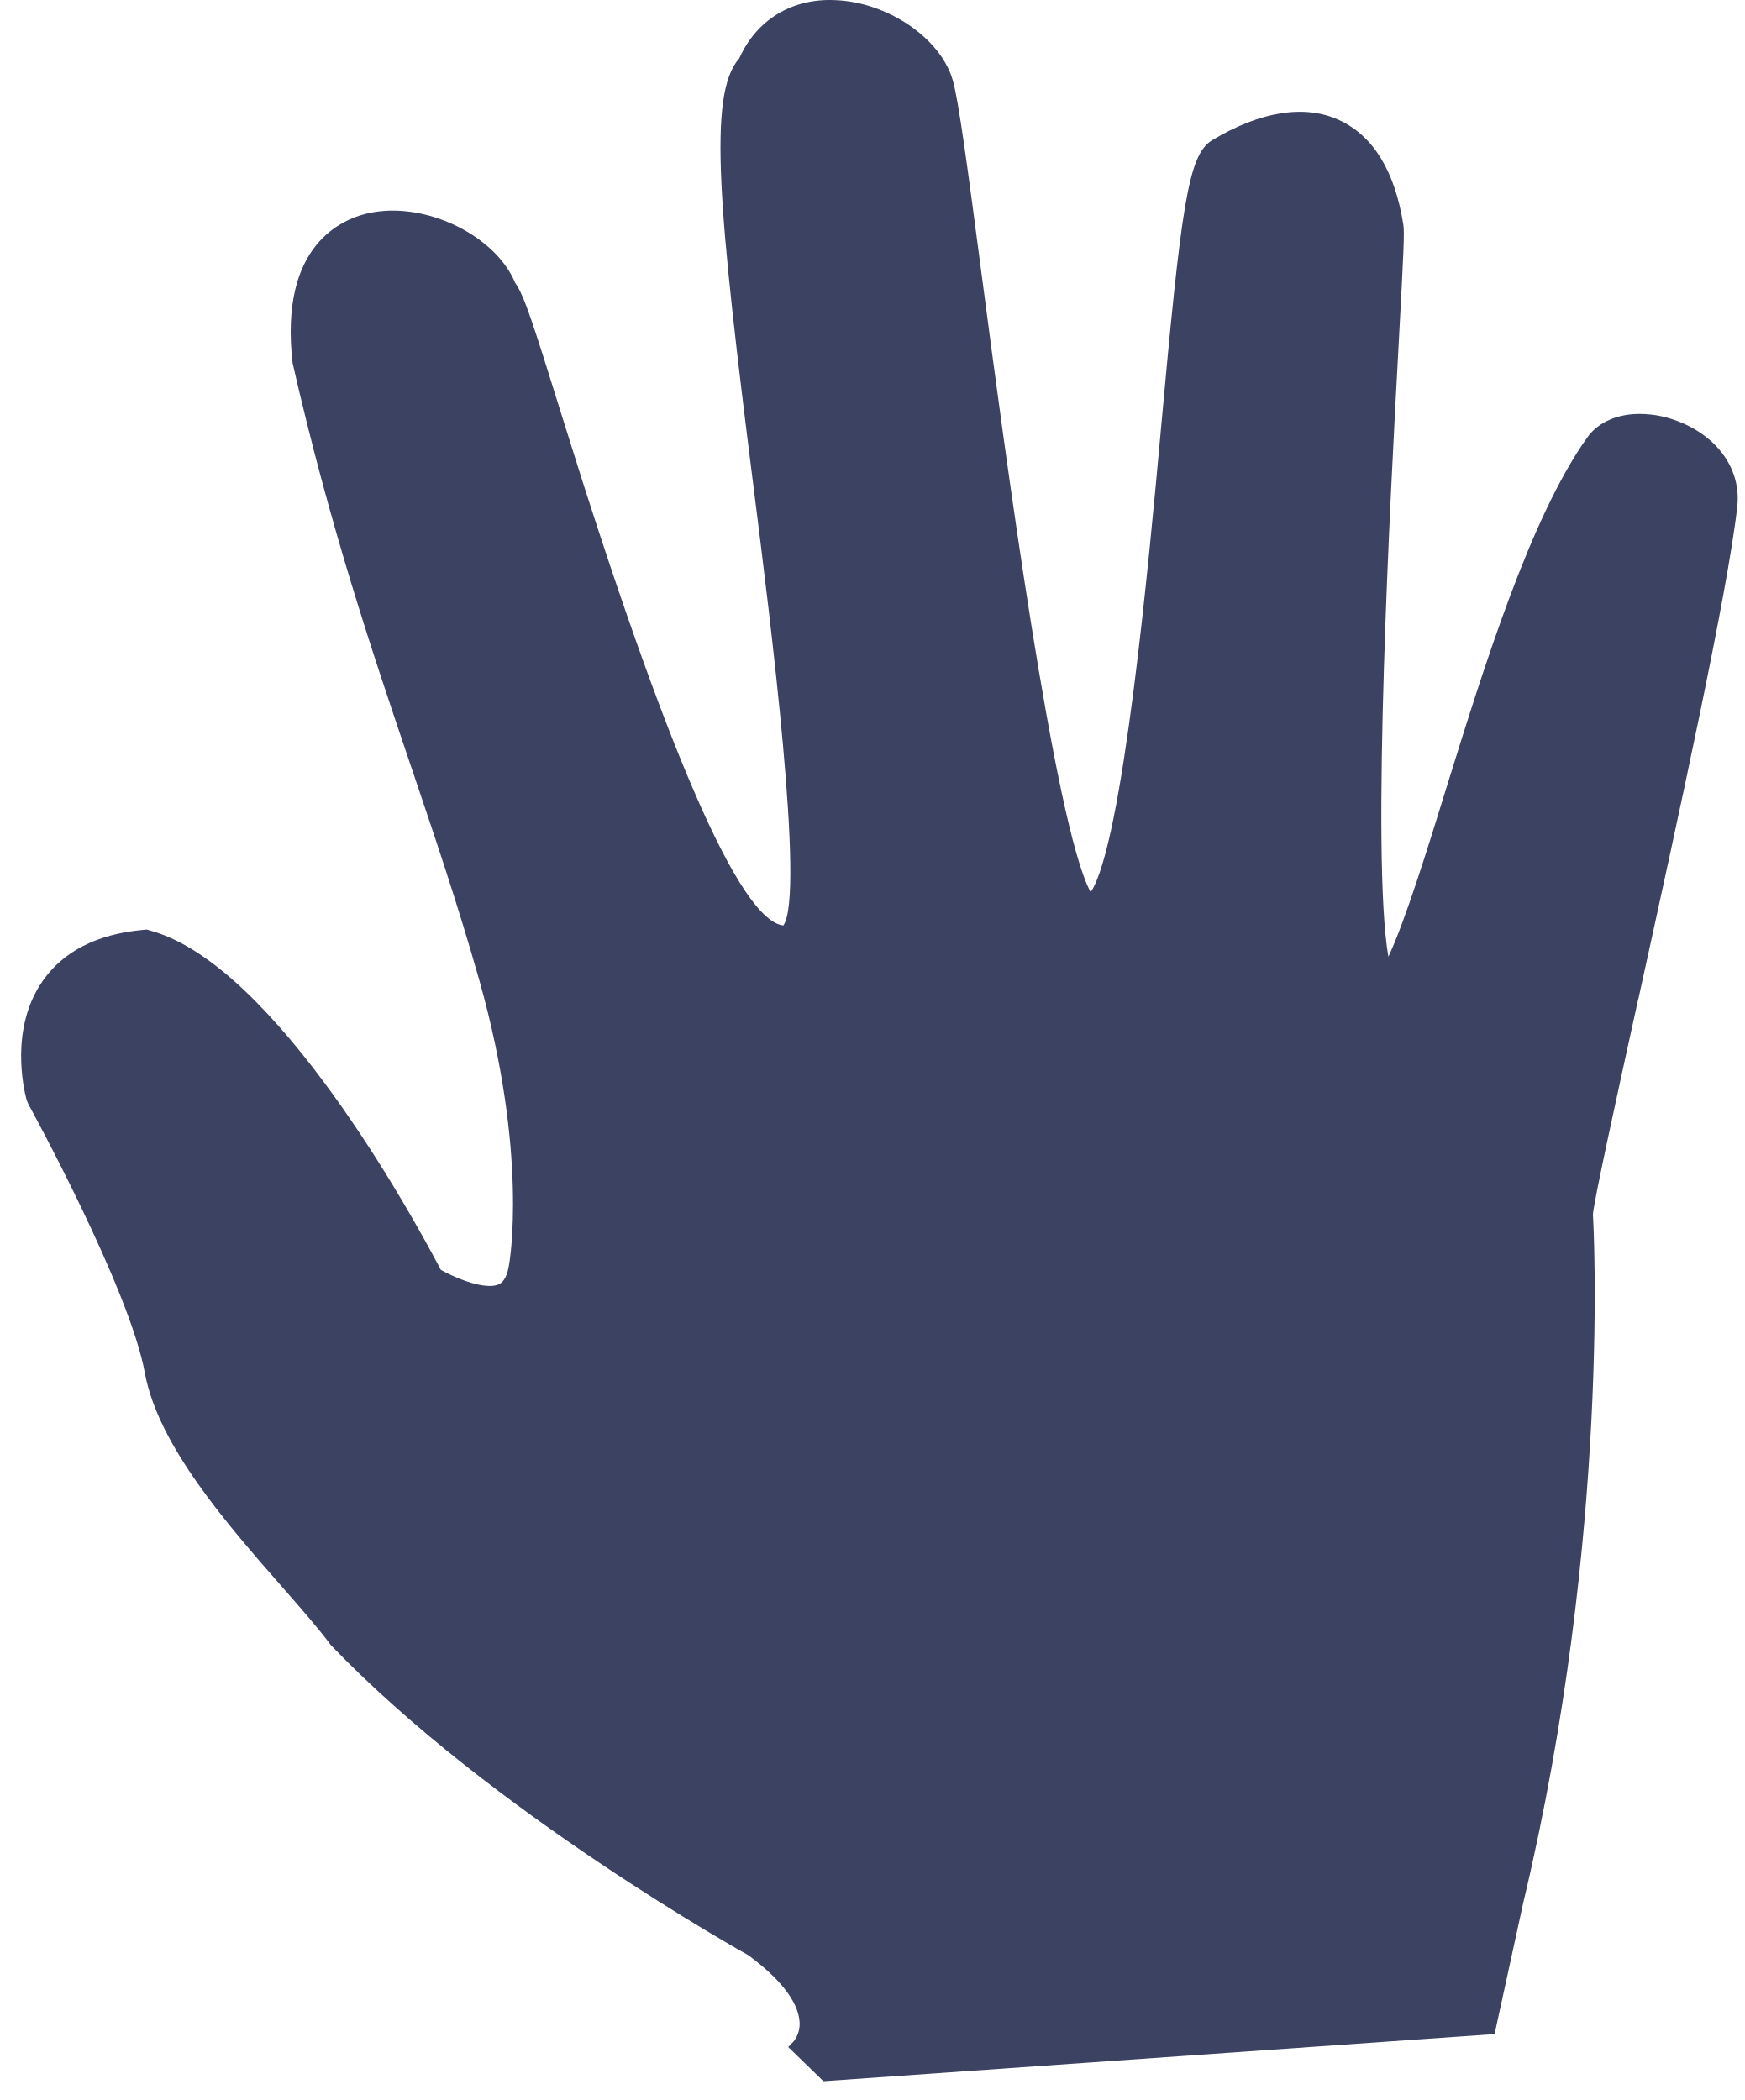
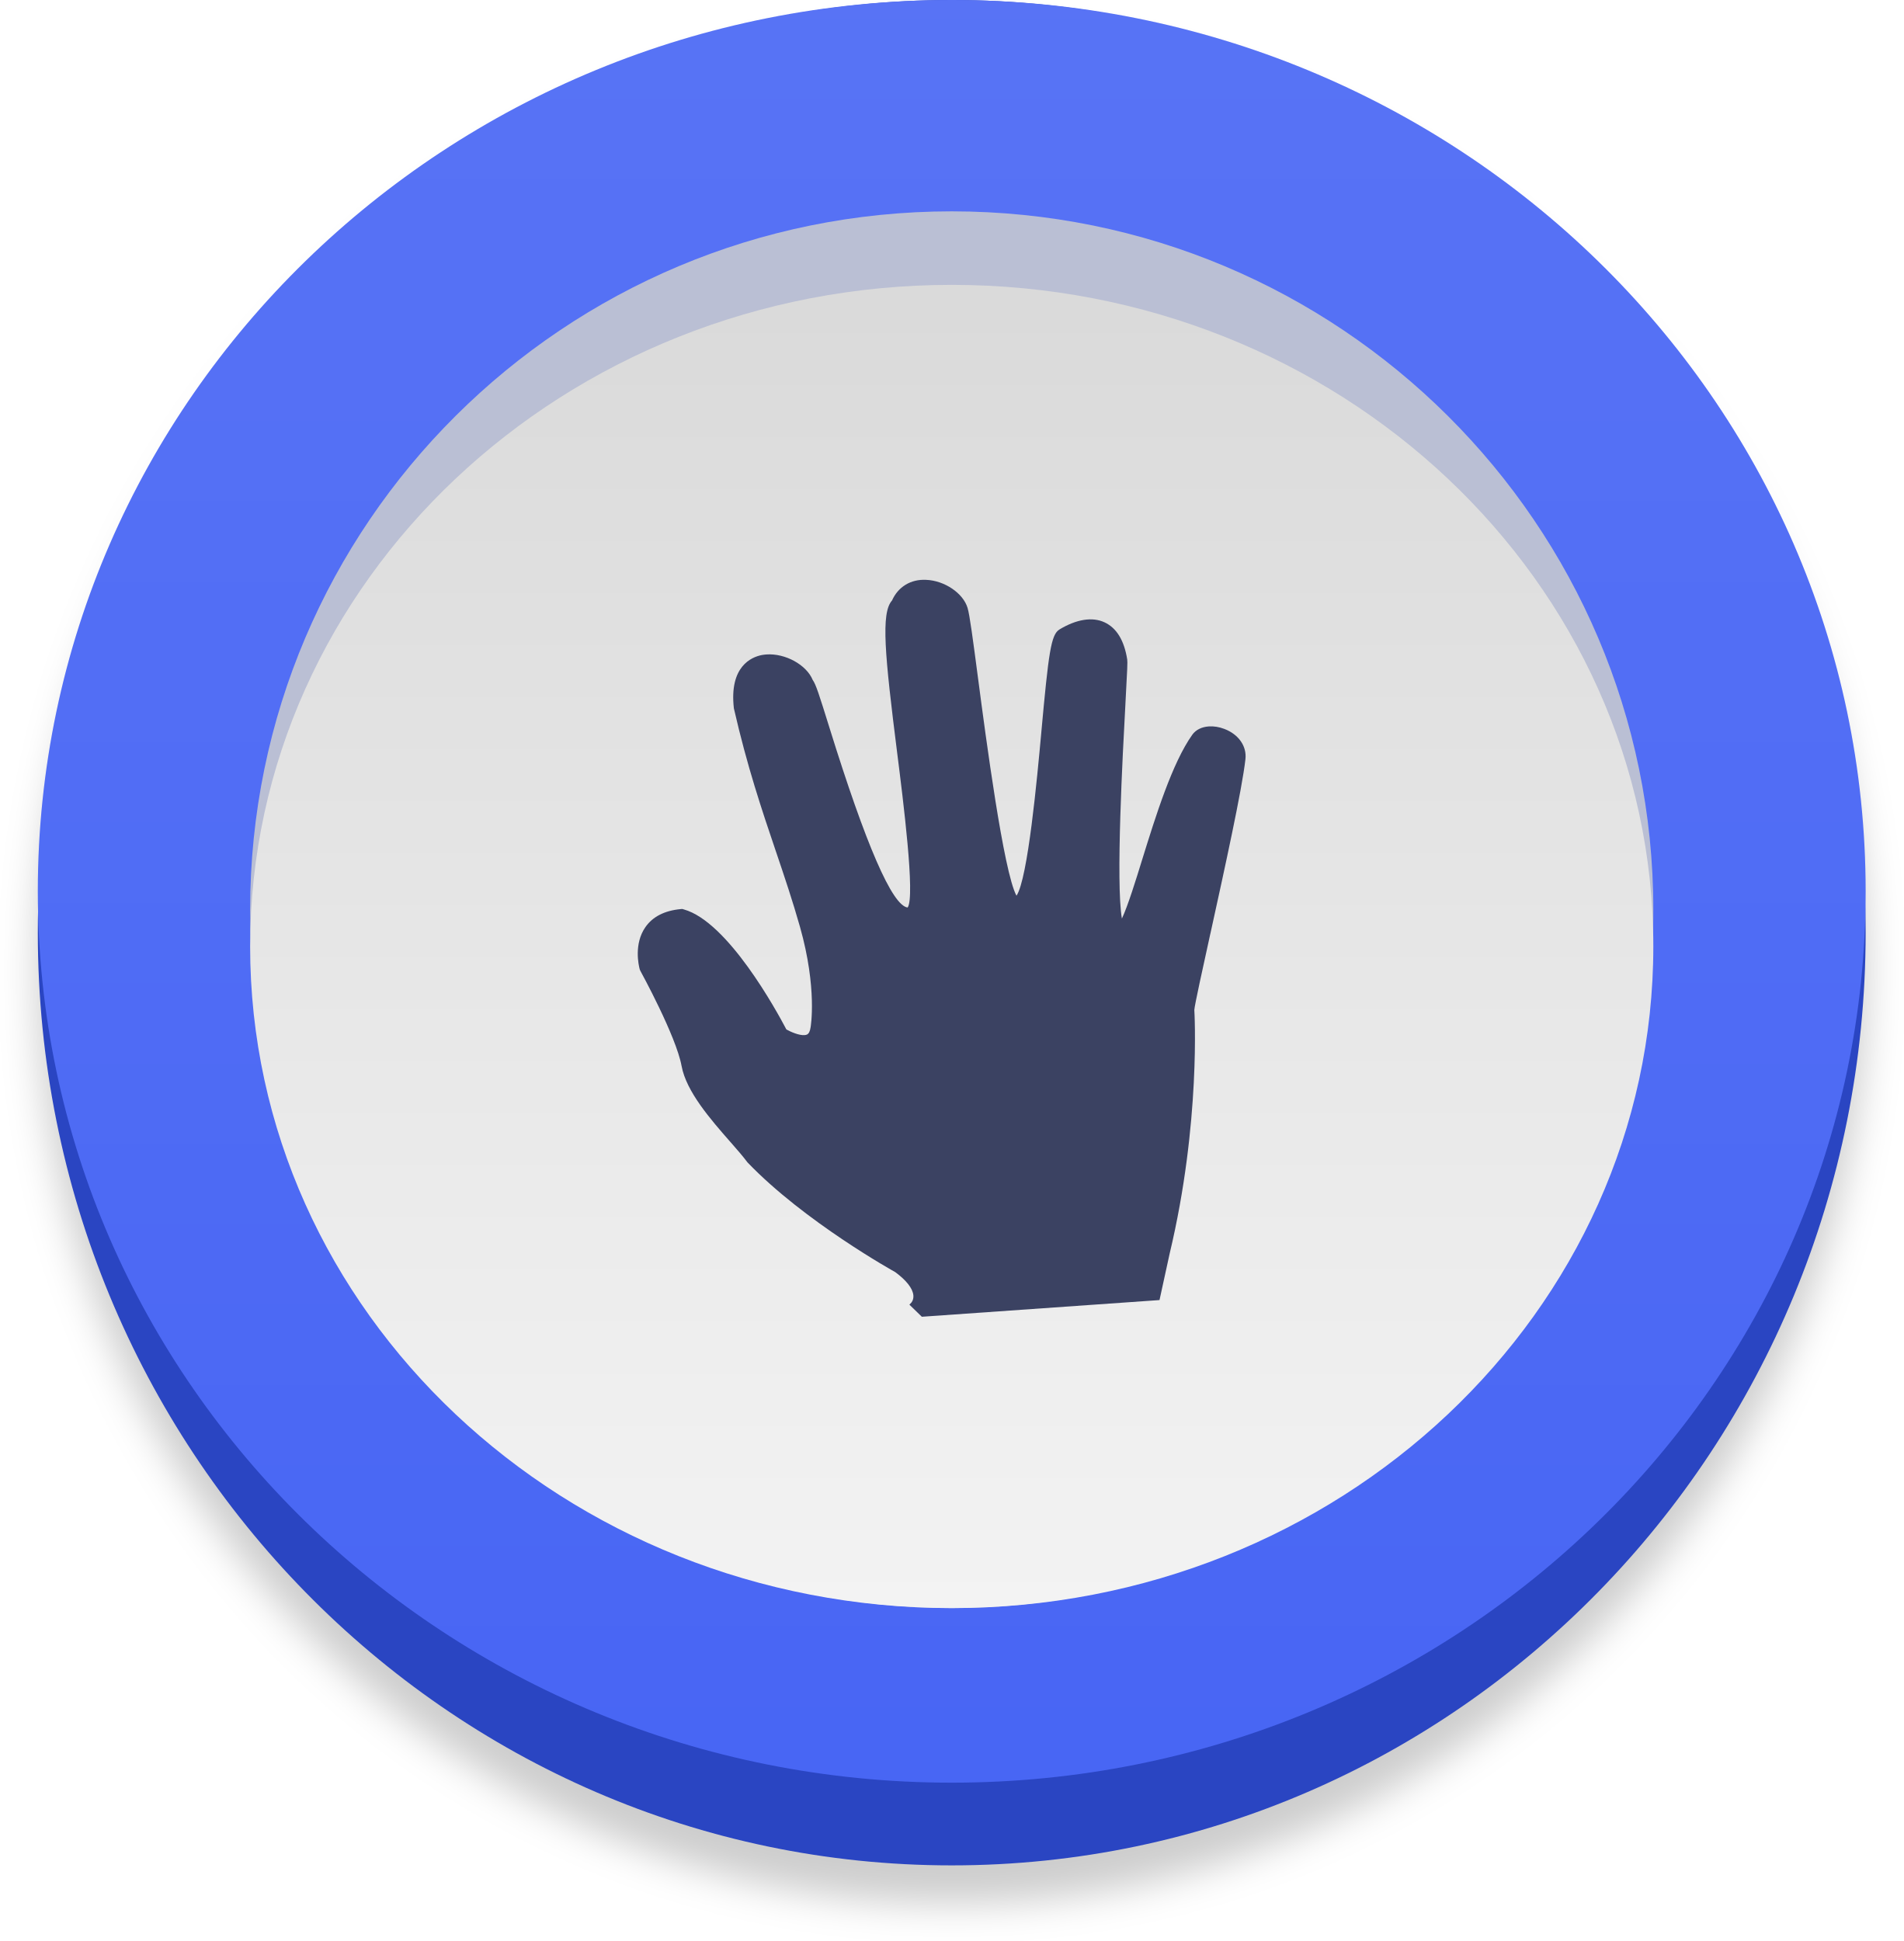
- <svg xmlns="http://www.w3.org/2000/svg" width="49" height="59">
-   <path fill="#3B4262" d="M47.125 11.832a2.922 2.922 0 00-1.232-.198c-.57.04-1.029.271-1.302.65-1.604 2.248-2.919 6.493-3.979 9.905-.486 1.577-1.14 3.688-1.612 4.69-.493-2.807.064-13.09.28-17.05l.003-.064c.15-2.751.17-3.234.138-3.446-.238-1.509-.843-2.5-1.799-2.943-.966-.45-2.22-.25-3.572.563-.677.41-.865 1.816-1.446 8.19l-.002.028c-.32 3.502-1.058 11.566-1.965 12.91-1.023-1.88-2.431-12.555-3.039-17.176-.425-3.236-.673-5.094-.84-5.655-.35-1.176-1.83-2.176-3.295-2.232-1.22-.06-2.22.56-2.698 1.638-.894.995-.578 4.292.41 12.102.47 3.718 1.44 11.395.83 12.257-1.219-.133-3.31-4.942-6.215-14.299-.816-2.62-1.068-3.408-1.318-3.753-.494-1.202-2.172-2.129-3.676-2.024a3.183 3.183 0 00-.377.049c-.787.156-2.584.881-2.2 4.226 1.06 4.637 2.213 8.041 3.331 11.346l.023.066c.669 1.98 1.302 3.85 1.89 5.925 1.385 4.9.846 7.94.84 7.975-.046.312-.143.503-.288.57a.556.556 0 01-.195.045c-.44.03-1.098-.26-1.437-.45-.776-1.482-4.636-8.544-8.134-9.524l-.126-.037-.127.012c-1.283.121-2.226.606-2.803 1.441-.914 1.32-.535 3.002-.444 3.34l.052.12c.028.051 2.834 5.165 3.268 7.544.374 2.04 2.311 4.25 3.869 6.026l.064.073c.508.58.946 1.083 1.292 1.548 4.519 4.713 11.665 8.677 11.723 8.71.892.657 1.387 1.293 1.44 1.84a.798.798 0 01-.16.58l-.155.162.988.96 18.853-1.324.804-3.684c2.486-10.402 1.967-19.272 1.958-19.33.01-.327.706-3.483 1.266-6.033l.017-.065c1.117-5.08 2.505-11.4 2.772-13.803.116-1.028-.542-1.972-1.675-2.401z" />
+ <svg xmlns="http://www.w3.org/2000/svg" width="151" height="154" viewBox="0 0 151 154" fill="none">
+   <g id="Group 8">
+     <g id="Group 6">
+       <g id="Oval" filter="url(#filter0_d_0_1093)">
+         <ellipse cx="75.5" cy="74" rx="72.5" ry="74" fill="#2A45C2" />
+       </g>
+       <ellipse id="Oval Copy" cx="75.5" cy="70.719" rx="72.5" ry="70.719" fill="#4664F4" />
+       <ellipse id="Oval Copy 4" cx="75.5" cy="70.719" rx="72.5" ry="70.719" fill="url(#paint0_linear_0_1093)" />
+       <g id="Group 5">
+         <ellipse id="Oval Copy 2" cx="75.5" cy="72.177" rx="55.657" ry="55.409" fill="#BABFD4" />
+         <ellipse id="Oval Copy 3" cx="75.5" cy="75.094" rx="55.657" ry="52.493" fill="url(#paint1_linear_0_1093)" />
+         <g id="001-five-fingers">
+           <path id="Path" d="M97.124 57.832C96.714 57.675 96.287 57.607 95.893 57.635C95.324 57.674 94.864 57.906 94.591 58.284C92.987 60.532 91.672 64.778 90.612 68.189C90.126 69.766 89.473 71.878 89 72.88C88.507 70.072 89.064 59.789 89.28 55.829L89.283 55.765C89.433 53.014 89.453 52.532 89.421 52.32C89.182 50.81 88.578 49.82 87.622 49.376C86.656 48.927 85.402 49.126 84.05 49.939C83.373 50.349 83.185 51.755 82.604 58.13L82.602 58.158C82.281 61.66 81.544 69.724 80.637 71.067C79.614 69.188 78.206 58.512 77.598 53.892C77.173 50.656 76.925 48.797 76.758 48.236C76.408 47.061 74.928 46.06 73.463 46.005C72.243 45.944 71.242 46.565 70.764 47.643C69.871 48.637 70.187 51.935 71.174 59.745C71.644 63.462 72.615 71.14 72.004 72.001C70.786 71.869 68.696 67.059 65.79 57.703C64.974 55.082 64.722 54.294 64.472 53.949C63.978 52.747 62.3 51.82 60.796 51.925C60.667 51.934 60.543 51.951 60.419 51.974C59.632 52.131 57.835 52.855 58.218 56.2C59.279 60.837 60.432 64.242 61.55 67.546L61.573 67.612C62.242 69.591 62.874 71.462 63.462 73.537C64.848 78.437 64.309 81.478 64.303 81.512C64.257 81.825 64.16 82.016 64.015 82.083C63.962 82.107 63.895 82.122 63.82 82.127C63.381 82.158 62.722 81.867 62.383 81.677C61.607 80.196 57.747 73.133 54.249 72.154L54.123 72.117L53.996 72.128C52.713 72.249 51.769 72.734 51.193 73.569C50.279 74.89 50.657 76.572 50.749 76.909L50.801 77.03C50.829 77.081 53.635 82.195 54.069 84.574C54.443 86.613 56.38 88.824 57.937 90.6L58.002 90.672C58.51 91.253 58.948 91.755 59.294 92.22C63.812 96.933 70.959 100.898 71.017 100.929C71.909 101.587 72.404 102.223 72.457 102.77C72.49 103.129 72.304 103.343 72.297 103.35L72.142 103.512L73.129 104.472L91.983 103.148L92.787 99.465C95.272 89.062 94.754 80.193 94.745 80.133C94.754 79.807 95.451 76.651 96.011 74.102L96.028 74.037C97.144 68.957 98.533 62.637 98.8 60.233C98.916 59.205 98.258 58.261 97.124 57.832Z" fill="#3B4262" />
+         </g>
+       </g>
+     </g>
+   </g>
+   <defs>
+     <filter id="filter0_d_0_1093" x="0" y="0" width="151" height="154" filterUnits="userSpaceOnUse" color-interpolation-filters="sRGB">
+       <feFlood flood-opacity="0" result="BackgroundImageFix" />
+       <feColorMatrix in="SourceAlpha" type="matrix" values="0 0 0 0 0 0 0 0 0 0 0 0 0 0 0 0 0 0 127 0" result="hardAlpha" />
+       <feOffset dy="3" />
+       <feGaussianBlur stdDeviation="1.5" />
+       <feColorMatrix type="matrix" values="0 0 0 0 0 0 0 0 0 0 0 0 0 0 0 0 0 0 0.197 0" />
+       <feBlend mode="normal" in2="BackgroundImageFix" result="effect1_dropShadow_0_1093" />
+       <feBlend mode="normal" in="SourceGraphic" in2="effect1_dropShadow_0_1093" result="shape" />
+     </filter>
+     <linearGradient id="paint0_linear_0_1093" x1="3" y1="0" x2="3" y2="141.438" gradientUnits="userSpaceOnUse">
+       <stop stop-color="white" stop-opacity="0.097" />
+       <stop offset="1" stop-color="white" stop-opacity="0.01" />
+     </linearGradient>
+     <linearGradient id="paint1_linear_0_1093" x1="130.234" y1="127.586" x2="130.234" y2="24.341" gradientUnits="userSpaceOnUse">
+       <stop stop-color="#F3F3F3" />
+       <stop offset="1" stop-color="#DADADA" />
+     </linearGradient>
+   </defs>
</svg>
